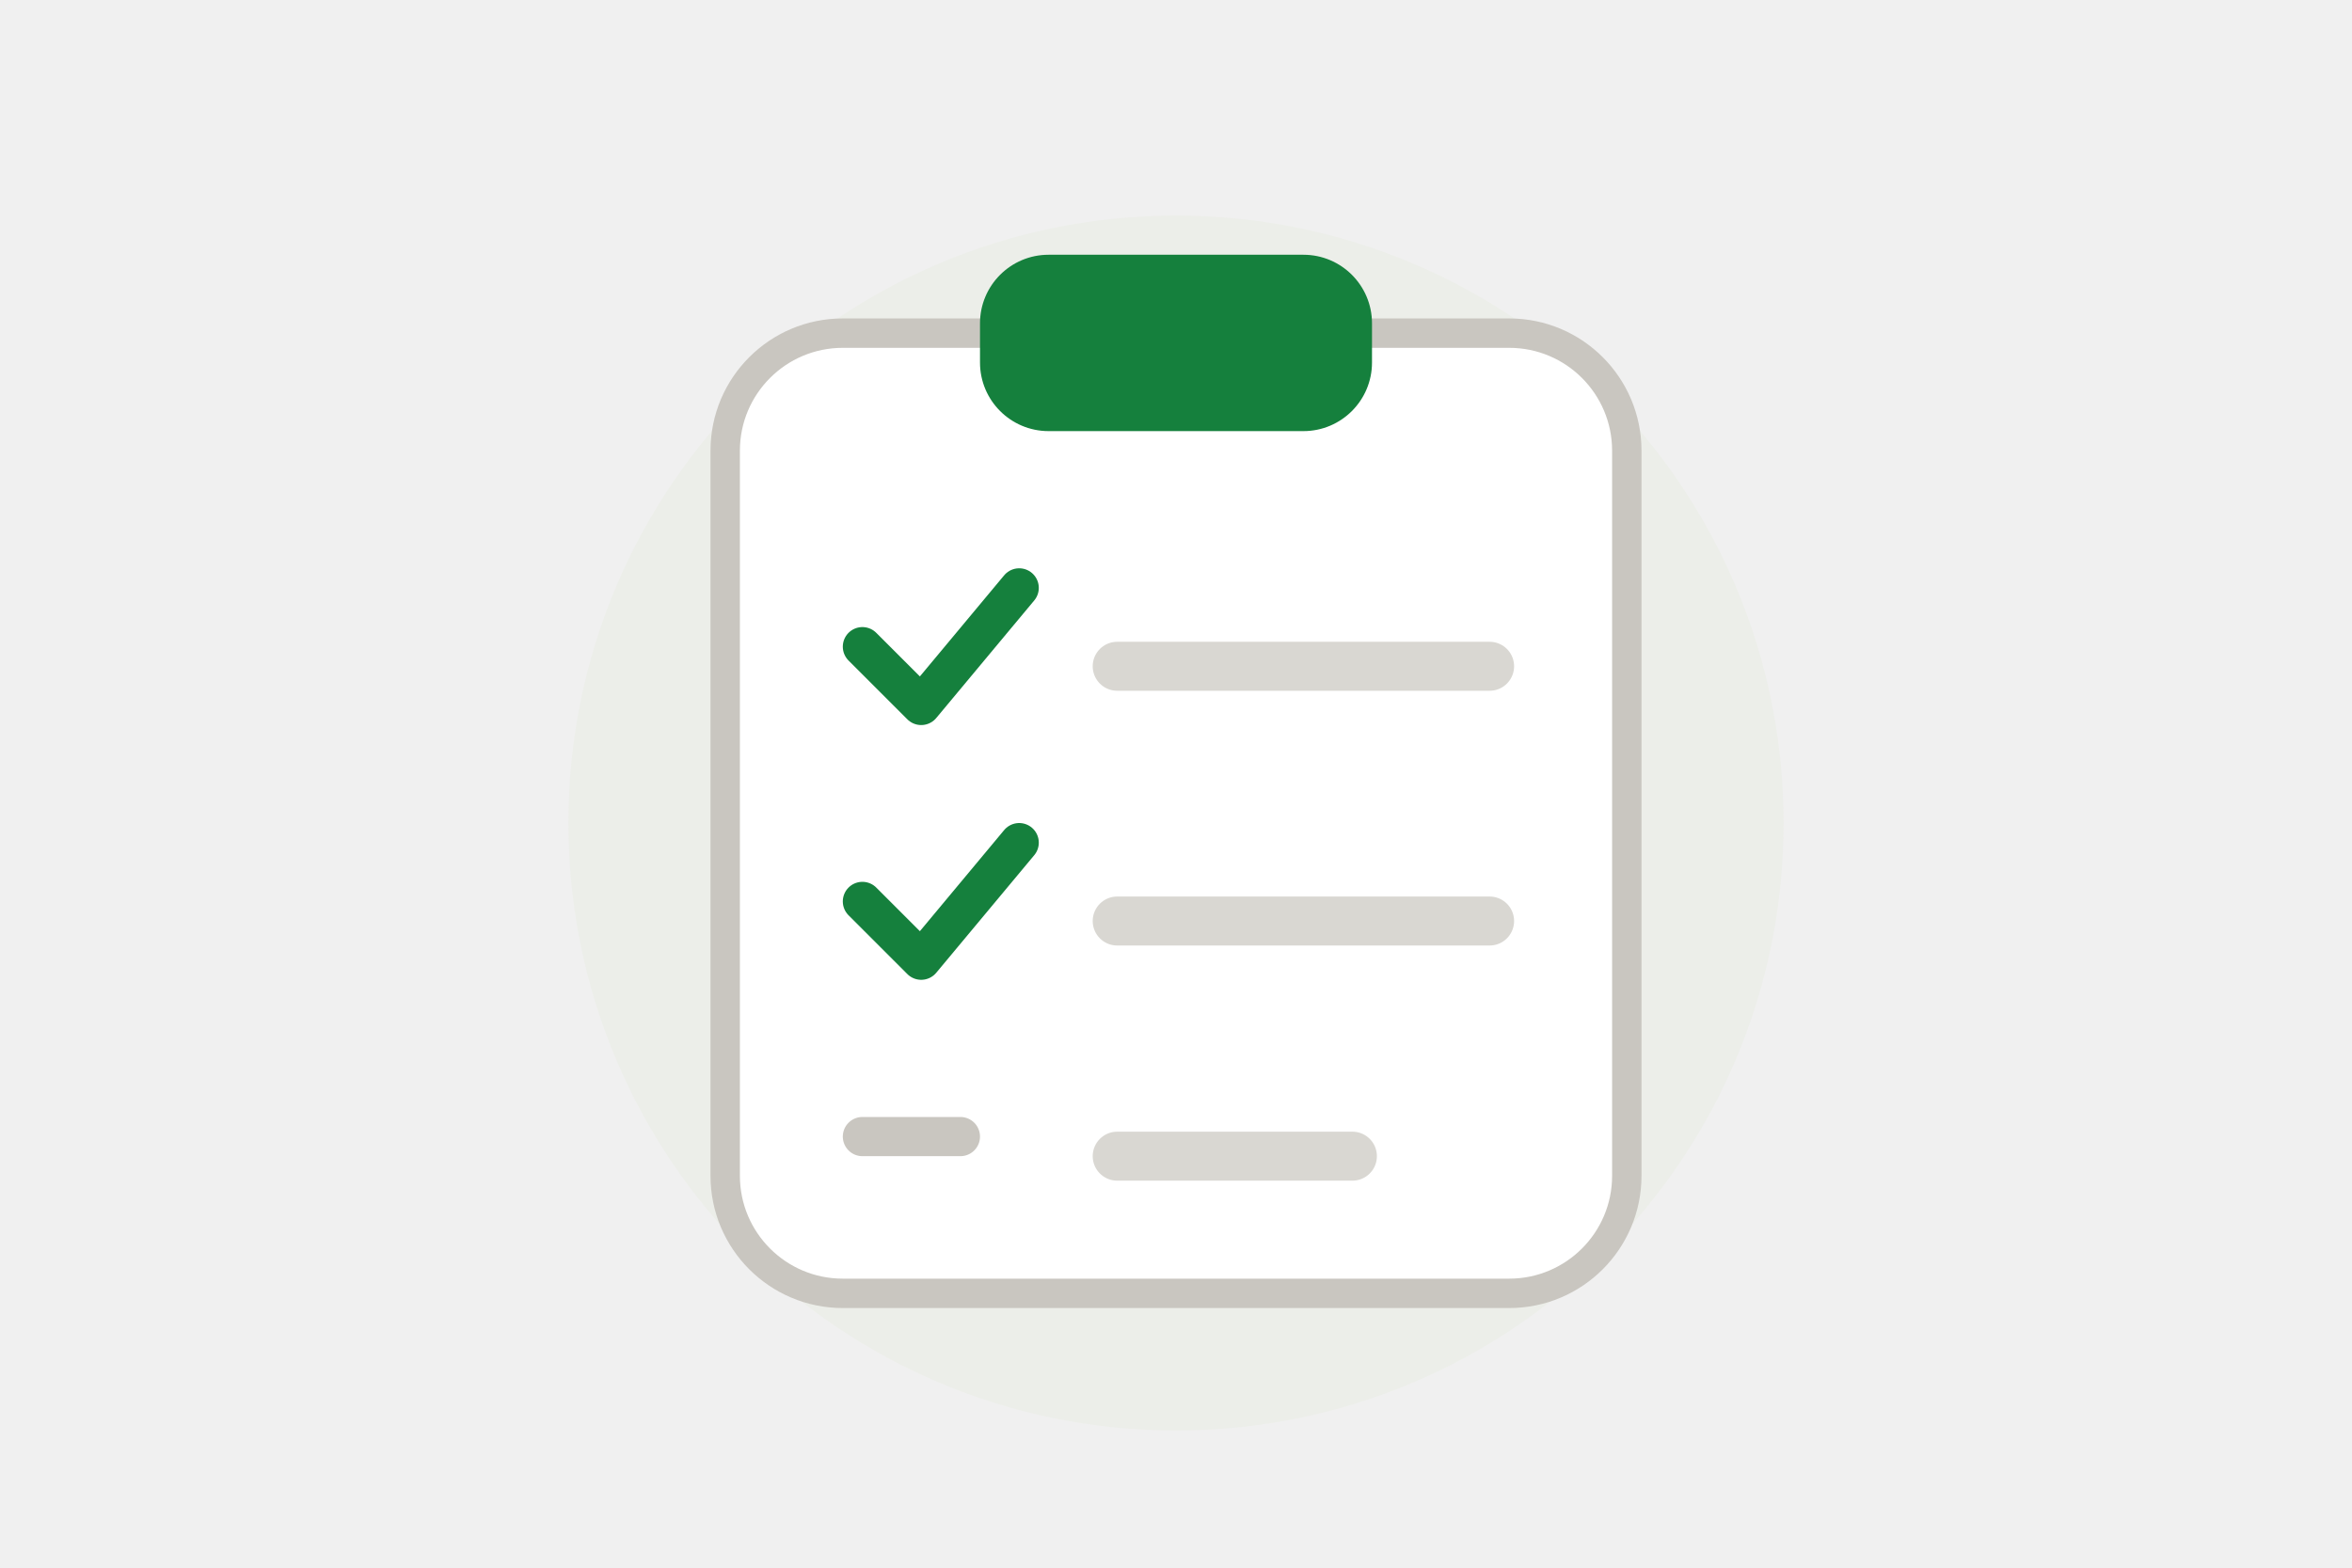
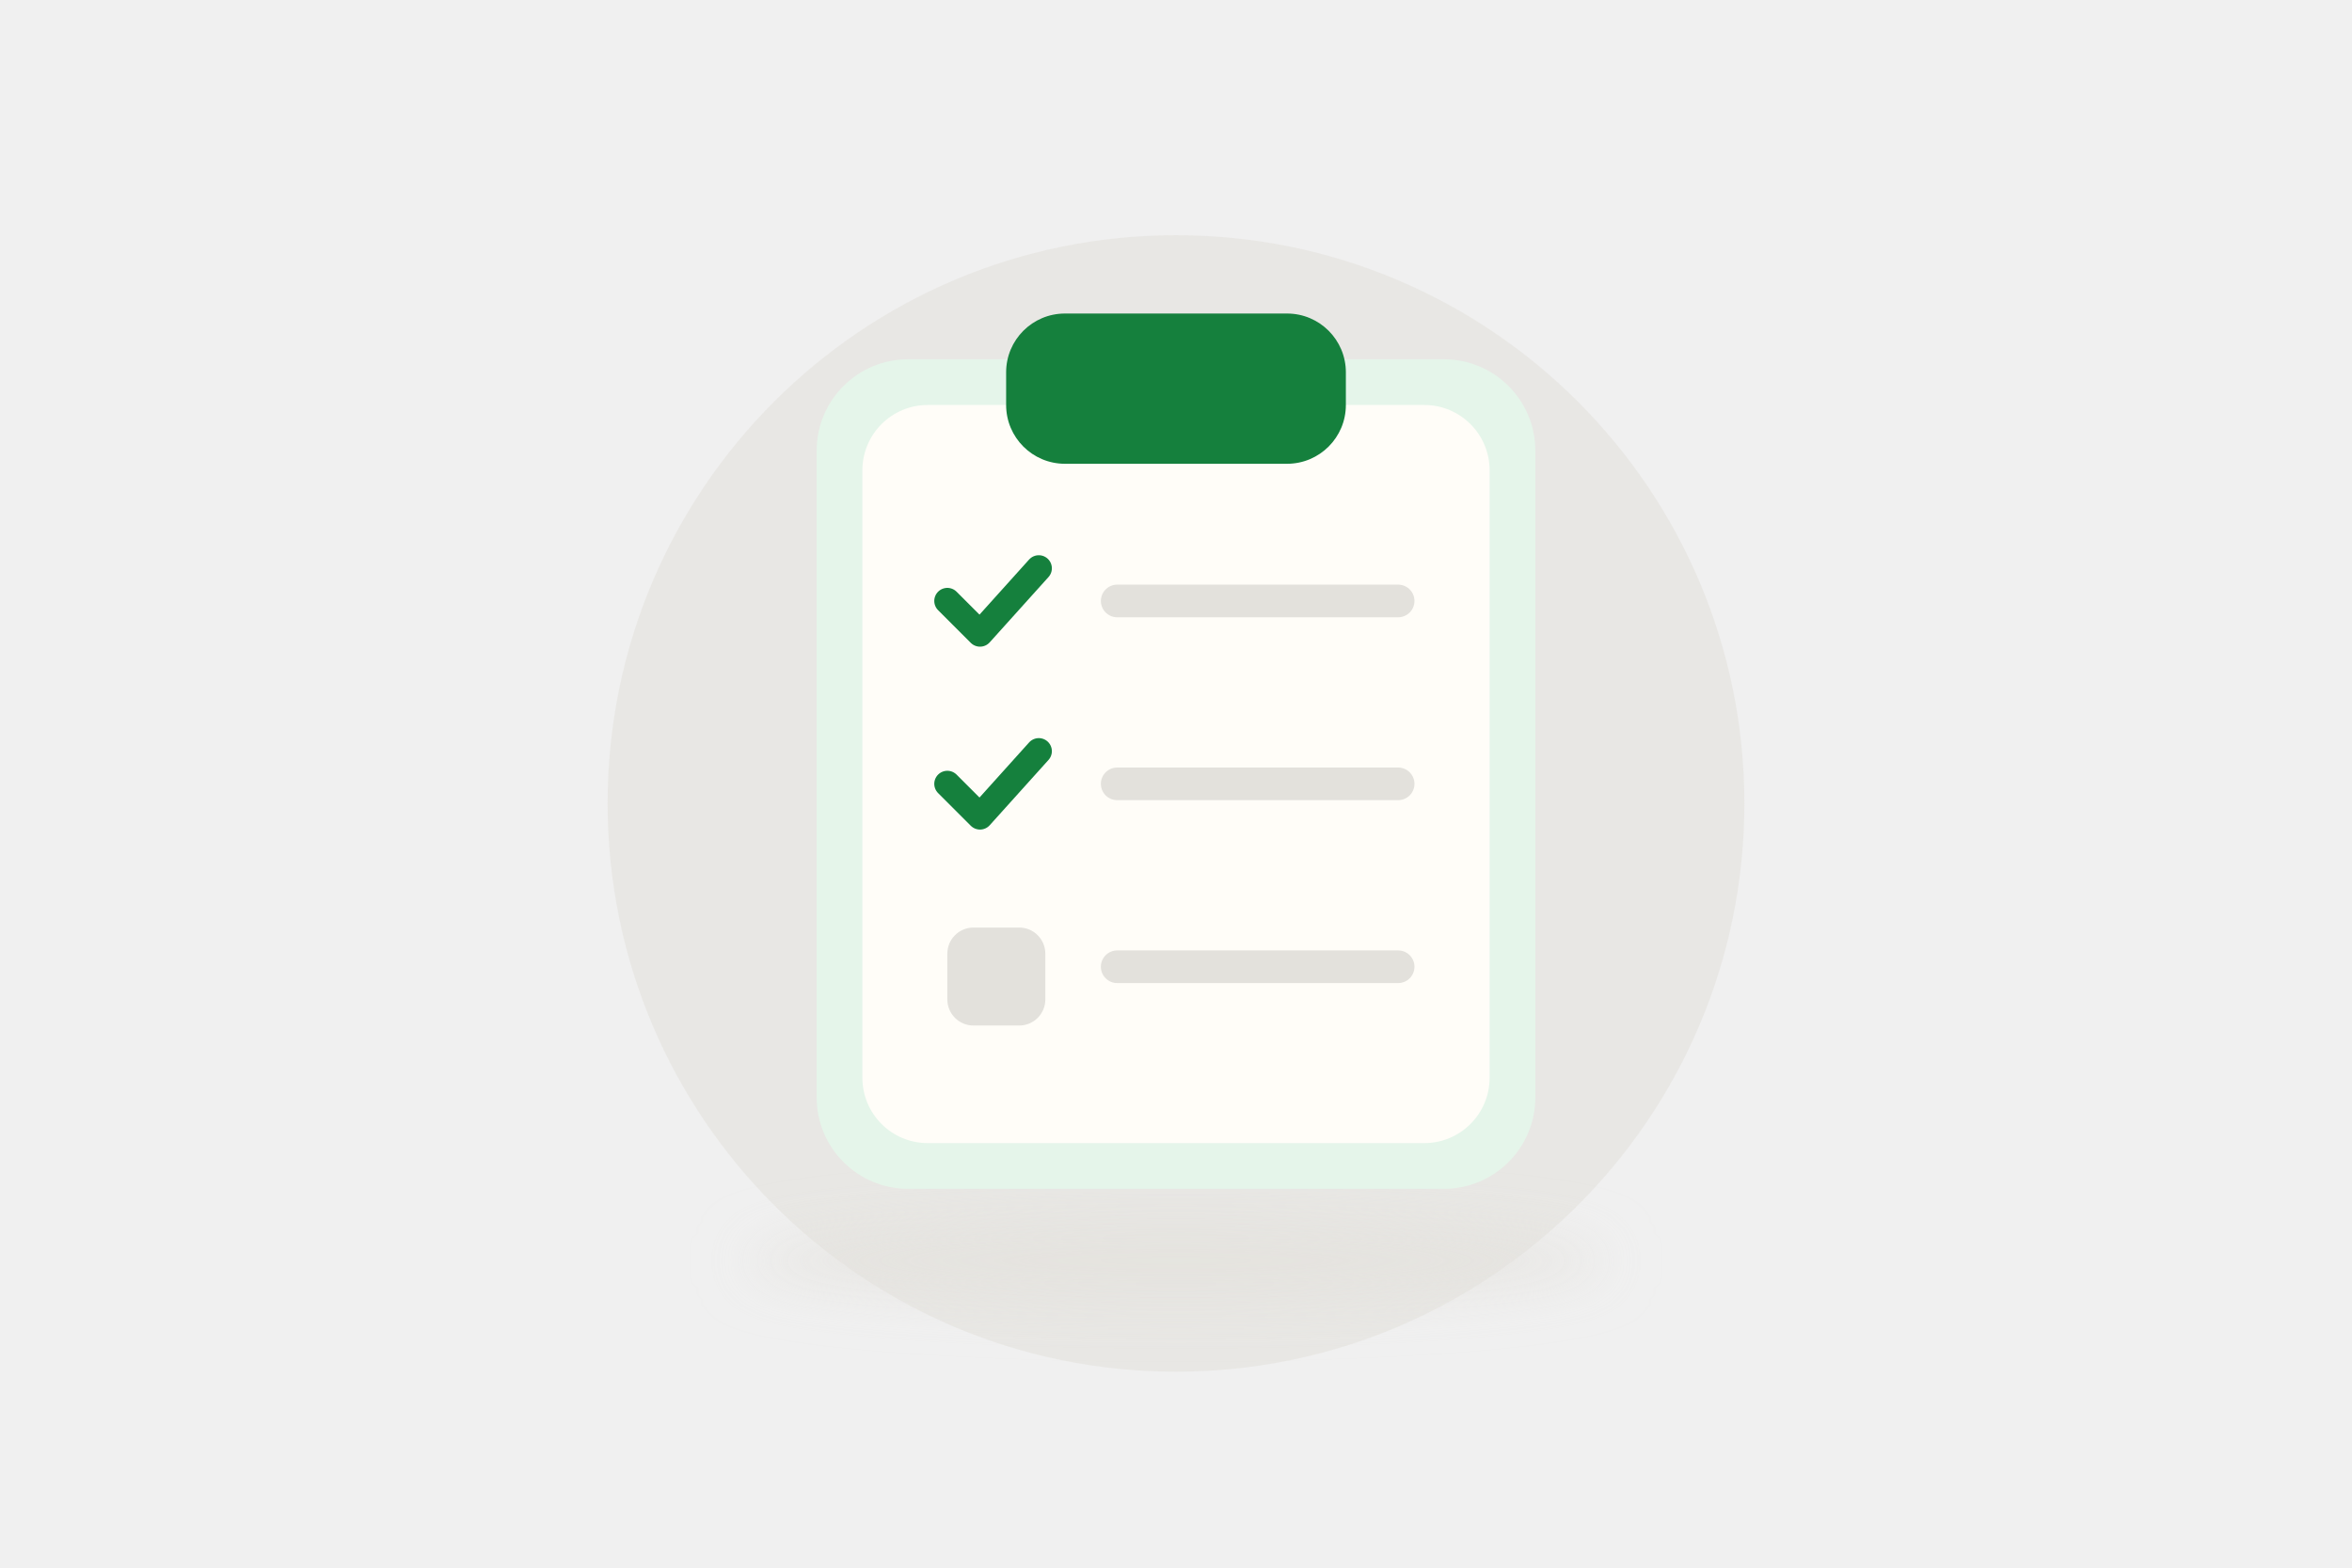
- <svg xmlns="http://www.w3.org/2000/svg" viewBox="0 0 240 160" role="img" aria-hidden="true">
-   <circle cx="120" cy="84" r="62" fill="#eceee9" />
-   <rect x="74" y="34" width="92" height="98" rx="12" fill="#fff" stroke="#c9c6c0" stroke-width="3" />
-   <rect x="100" y="26" width="40" height="18" rx="7" fill="#15803d" />
-   <g stroke-linecap="round" stroke-linejoin="round" fill="none">
-     <path d="M88 66l6 6 10-12M88 92l6 6 10-12" stroke="#15803d" stroke-width="4" />
-     <path d="M114 68h38M114 94h38" stroke="#d9d7d2" stroke-width="5" />
-     <path d="M88 116h10" stroke="#c9c6c0" stroke-width="4" />
-     <path d="M114 118h24" stroke="#d9d7d2" stroke-width="5" />
+ <svg xmlns="http://www.w3.org/2000/svg" width="720" height="480" viewBox="0 0 360 240">
+   <defs>
+     <filter id="soft" x="-30%" y="-150%" width="160%" height="400%">
+       <feGaussianBlur stdDeviation="4" />
+     </filter>
+   </defs>
+   <circle cx="180" cy="123" r="87" fill="#e3e1dc" opacity=".56" />
+   <g opacity=".65" filter="url(#soft)">
+     <ellipse cx="180" cy="193" rx="66" ry="6" fill="#e3e1dc" />
  </g>
+   <rect x="125" y="55" width="110" height="127" rx="14" fill="#e5f5ea" />
+   <rect x="132" y="62" width="96" height="113" rx="10" fill="#fffdf8" />
+   <rect x="154" y="48" width="52" height="23" rx="9" fill="#15803d" />
+   <path d="M145 92l5 5 9-10" fill="none" stroke="#15803d" stroke-width="4" stroke-linecap="round" stroke-linejoin="round" />
+   <path d="M171 92h43" fill="none" stroke="#e3e1dc" stroke-width="5" stroke-linecap="round" stroke-linejoin="round" />
+   <path d="M145 120l5 5 9-10" fill="none" stroke="#15803d" stroke-width="4" stroke-linecap="round" stroke-linejoin="round" />
+   <path d="M171 120h43" fill="none" stroke="#e3e1dc" stroke-width="5" stroke-linecap="round" stroke-linejoin="round" />
+   <rect x="145" y="142" width="15" height="15" rx="4" fill="#e3e1dc" />
+   <path d="M171 148h43" fill="none" stroke="#e3e1dc" stroke-width="5" stroke-linecap="round" stroke-linejoin="round" />
</svg>
